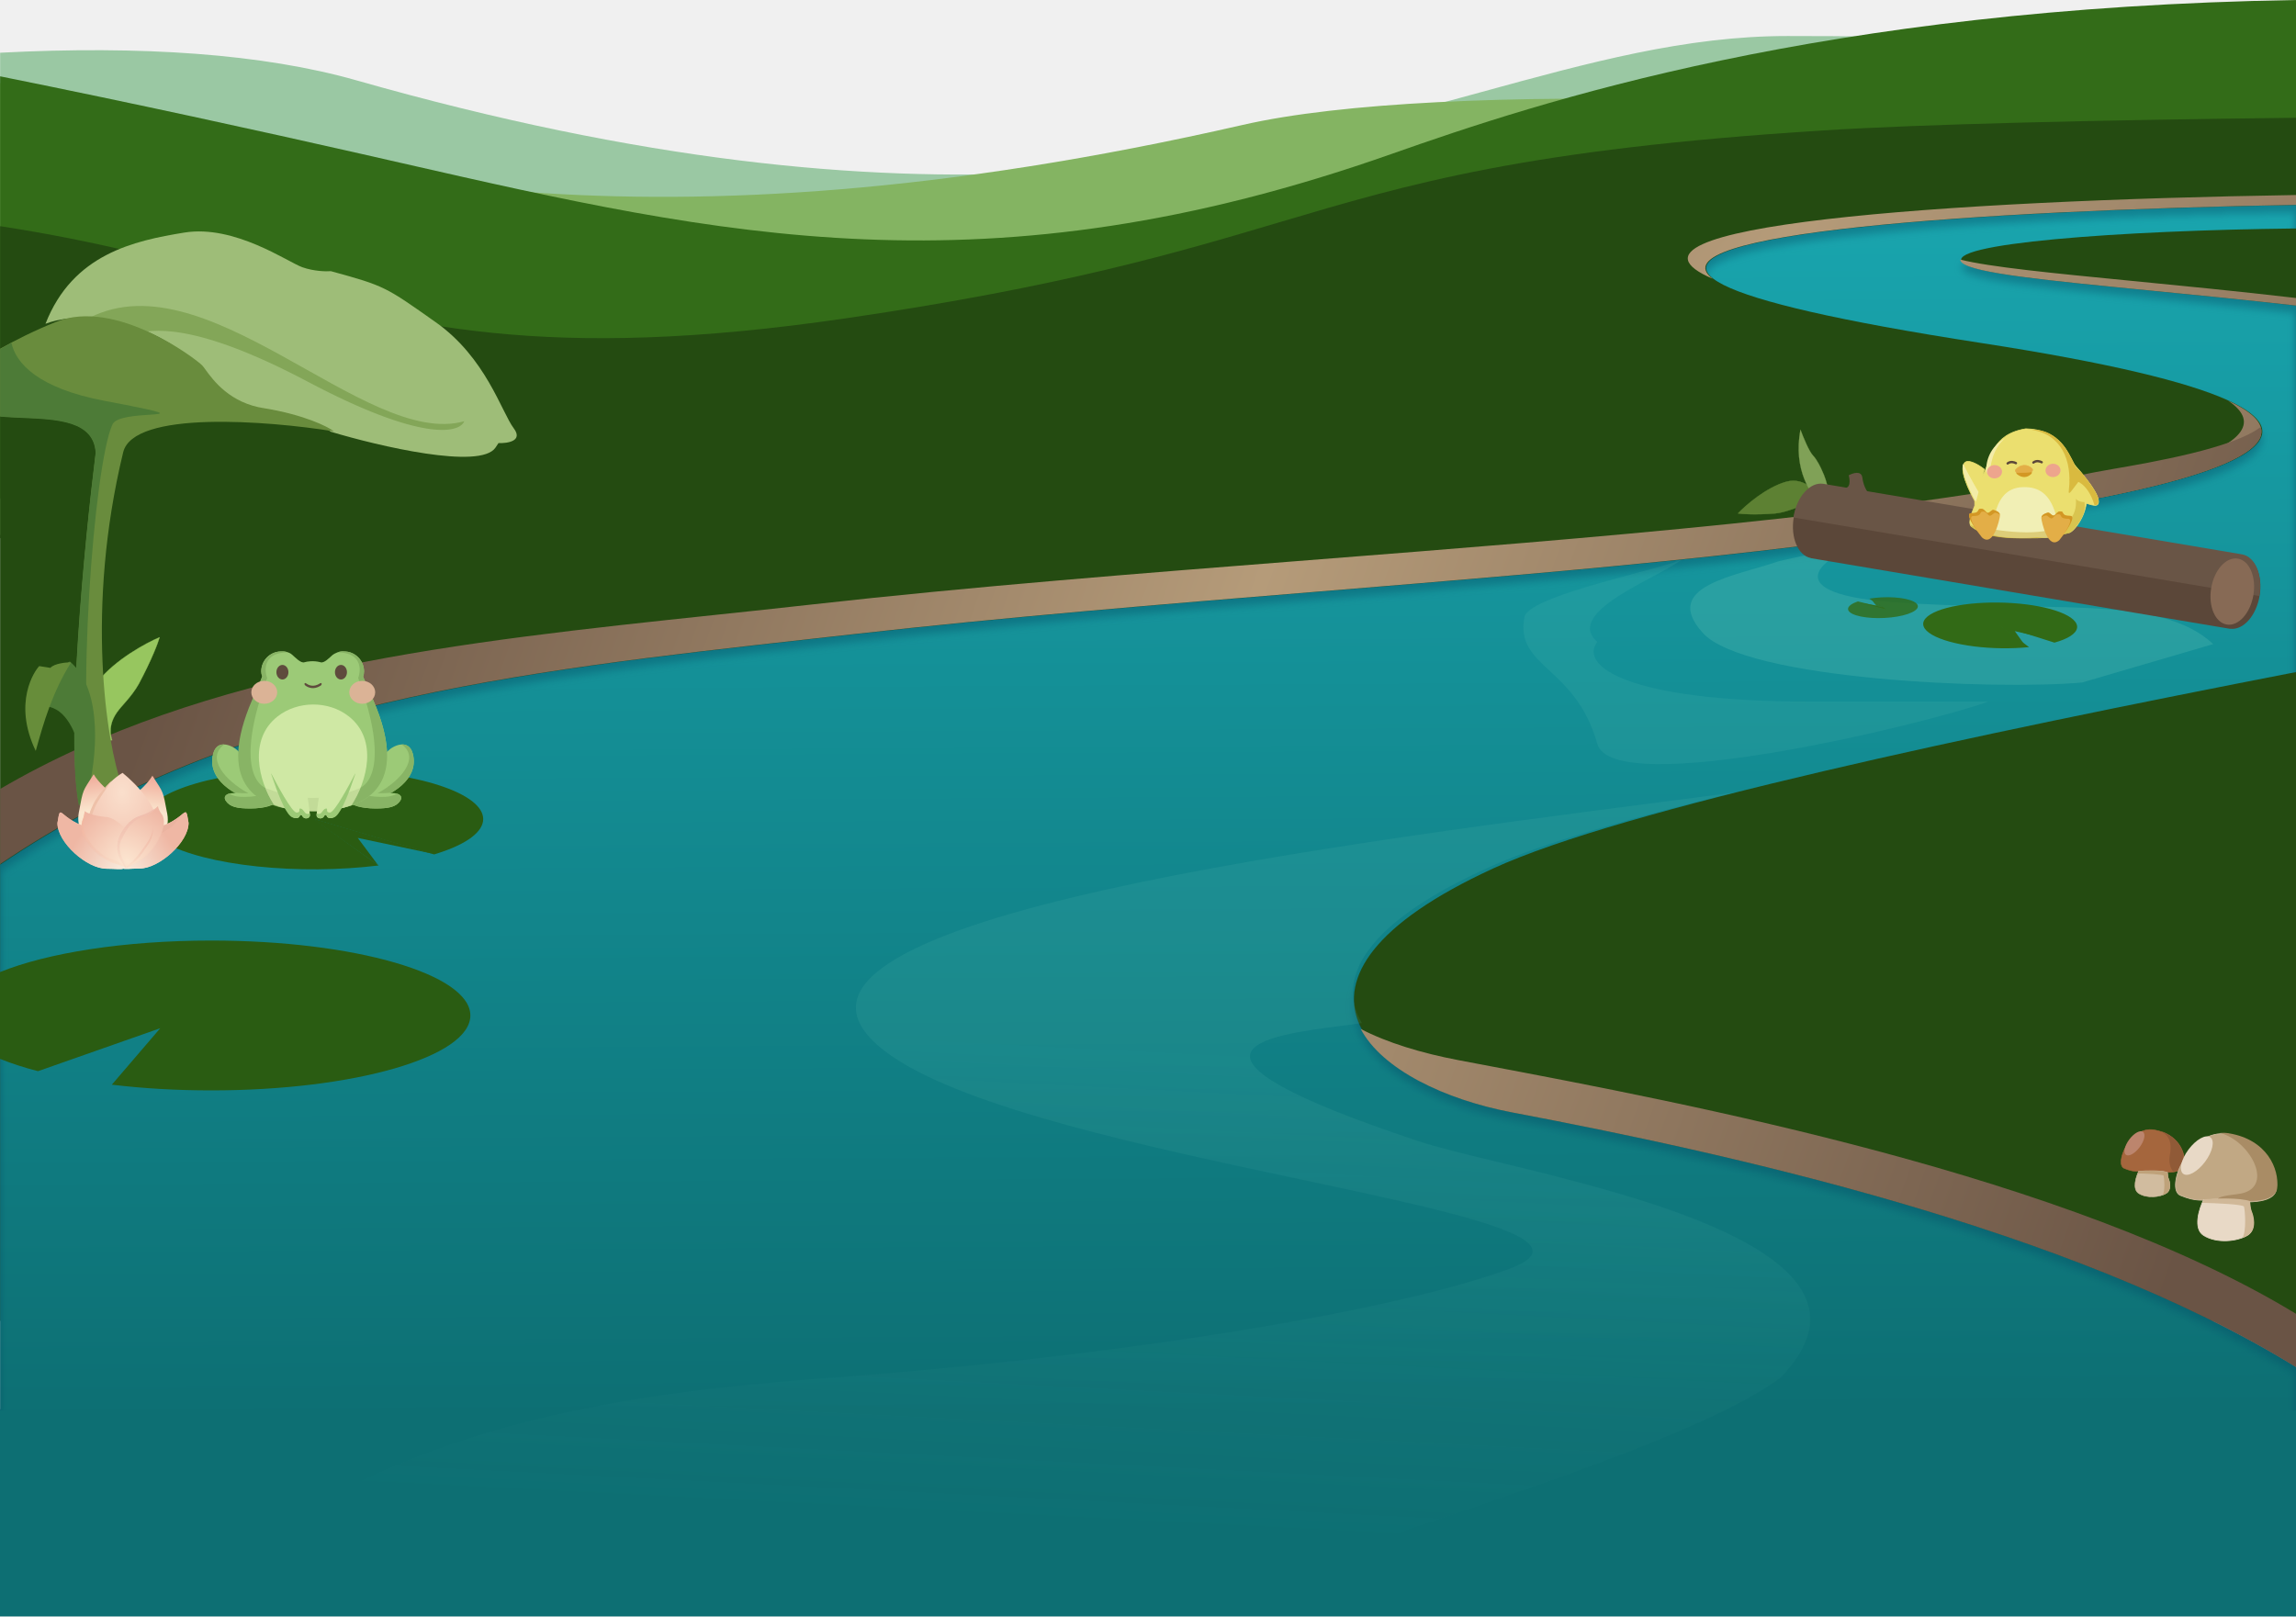
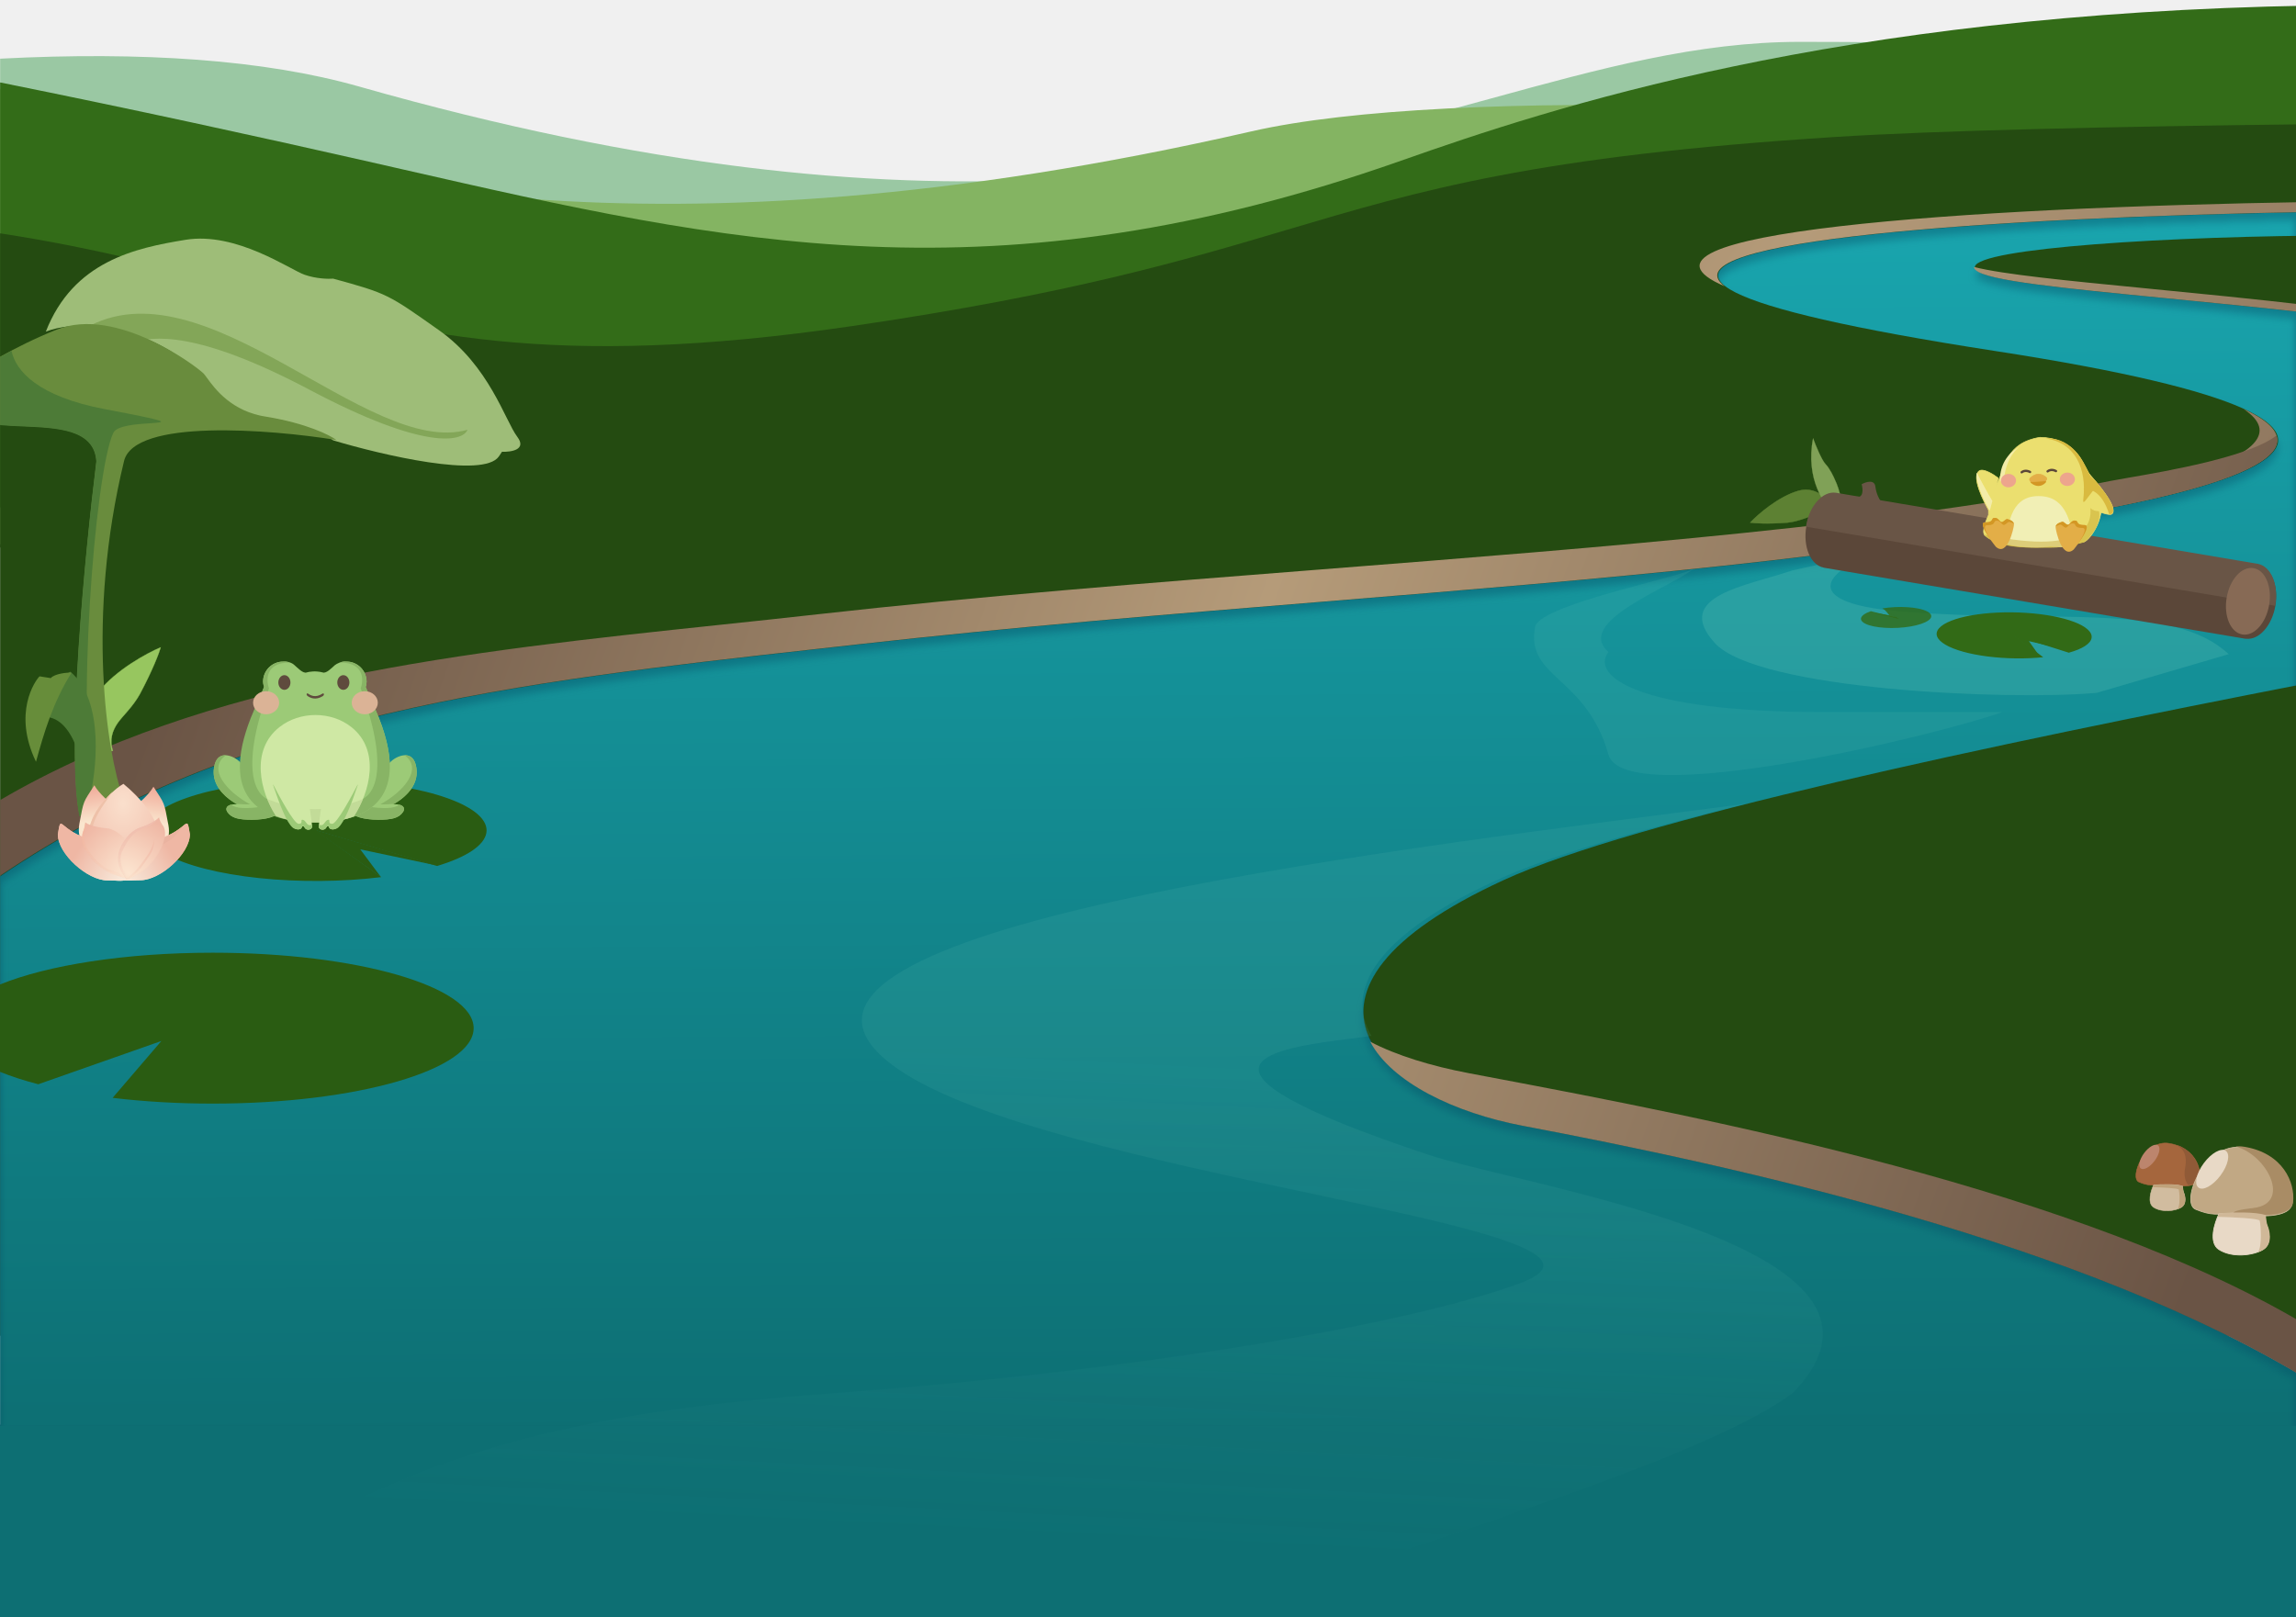
- <svg xmlns="http://www.w3.org/2000/svg" width="1440" height="1014" viewBox="0 0 1440 1014" fill="none">
+ <svg xmlns="http://www.w3.org/2000/svg" width="1440" height="1014" viewBox="0 0 1430 1000" fill="none">
  <g clip-path="url(#clip0_2657_1215)">
    <rect y="884" width="1440" height="2117" fill="url(#paint0_linear_2657_1215)" />
    <rect x="0.082" y="254.594" width="1440" height="574" fill="#244B11" />
    <path fill-rule="evenodd" clip-rule="evenodd" d="M1440.08 54.559C1348.64 29.223 1277.41 22.594 1121.08 22.594C1057.31 22.594 996.955 39.14 928.92 57.794C775.433 99.876 582.838 152.681 223.582 50.408C164.859 33.691 88.444 28.486 0.082 33.076V306.594H1440.08V54.559Z" fill="#9AC8A3" />
    <path fill-rule="evenodd" clip-rule="evenodd" d="M1440.08 96.118C1206.7 59.338 902.139 50.279 779.582 78.321C401.758 164.77 198.65 107.321 63.138 68.991C40.383 62.554 19.533 56.657 0.082 52.07V335.592H1440.08V96.118Z" fill="#84B462" />
    <path fill-rule="evenodd" clip-rule="evenodd" d="M1440.08 0C1142.8 4.87 965.249 63.981 872.582 96.633C618.959 185.998 452.553 148.046 251.893 102.281L251.878 102.278C243.673 100.406 235.41 98.522 227.082 96.633C162.235 81.921 83.945 64.765 0.082 47.88V312.593H1440.08V0Z" fill="#336C18" />
    <path fill-rule="evenodd" clip-rule="evenodd" d="M1440.08 73.879C1312.7 75.313 1204.49 77.95 1143.58 81.802C956.631 93.626 884.568 115.026 801.787 139.609C737.559 158.682 666.879 179.672 531.082 199.591C341.068 227.464 254.999 204.004 155.037 176.757C109.852 164.441 61.828 151.351 0.082 141.878V337.593H1440.08V73.879Z" fill="#244B11" />
    <g filter="url(#filter0_i_2657_1215)">
      <path fill-rule="evenodd" clip-rule="evenodd" d="M1439.99 128.605C1158.09 133.621 880.464 159.251 1242.58 215.166C1568.17 265.44 1352.75 305.841 1302.37 315.291L1302.36 315.291L1302.35 315.294C1299.28 315.87 1296.82 316.331 1295.14 316.672C1159.92 344.071 996.322 357.398 826.33 371.247C730.141 379.083 631.905 387.086 535.604 397.899C526.49 398.922 517.4 399.933 508.338 400.941L508.324 400.942L508.31 400.944L508.296 400.945C323.653 421.474 150.055 440.774 0.086 542.477V884.672H1440.09V857.421C1297.97 769.884 1080.01 722.75 949.092 697.931C858.594 680.775 784.597 614.544 936.592 544.723C1017.87 507.385 1238.87 460.719 1439.99 421.588V191.687C1407.48 188.026 1376.46 184.997 1348.71 182.289C1284.97 176.066 1238.51 171.531 1231.08 164.894C1217.64 152.884 1329.58 144.49 1439.99 143.314V128.605Z" fill="url(#paint1_linear_2657_1215)" />
    </g>
    <path fill-rule="evenodd" clip-rule="evenodd" d="M1440.08 122.332C1219.94 125.806 997.059 141.772 1074.1 174.834C1036.59 146.341 1237.36 132.1 1440.08 128.516V122.332ZM1440.08 186.942C1403.35 182.673 1368.2 179.242 1337.15 176.211C1287.04 171.319 1247.61 167.47 1229.43 162.822C1229.41 163.475 1229.77 164.14 1230.53 164.816C1237.96 171.453 1284.41 175.989 1348.15 182.211C1376.09 184.938 1407.34 187.989 1440.08 191.682V186.942ZM1189.15 334.594H1177.66C1197.5 329.235 1228.16 321.824 1283.58 310.594C1285.26 310.253 1287.72 309.791 1290.8 309.214L1290.8 309.213C1325.99 302.615 1441.65 280.924 1397.37 251.317C1468.37 283.977 1339.33 308.176 1301.81 315.213L1301.81 315.214C1298.73 315.791 1296.27 316.253 1294.58 316.594C1261.07 323.385 1225.82 329.311 1189.15 334.594Z" fill="url(#paint2_linear_2657_1215)" />
    <path fill-rule="evenodd" clip-rule="evenodd" d="M927.636 667.477C1059.46 692.4 1297.49 737.402 1440.08 824.185V857.679C1297.98 769.926 1079.63 722.703 948.537 697.851C905.764 689.743 866.677 670.671 853.395 645.439C869.782 654.006 891.422 660.616 915.037 665.093C919.107 665.864 923.297 666.657 927.601 667.47L927.636 667.477ZM1417.88 267.781C1400.96 281.128 1349.63 289.981 1325.14 294.203L1325.14 294.203L1325.14 294.204L1325.13 294.205C1320.53 294.998 1316.88 295.628 1314.58 296.093C1181.07 323.145 1002.02 337.185 821.127 351.369C715.146 359.679 608.534 368.038 510.082 379.093C489.655 381.387 469.114 383.558 448.532 385.733L448.532 385.733C289.846 402.504 128.806 419.524 0.082 494.912V542.025C149.926 440.648 323.324 421.369 507.741 400.866C516.818 399.857 525.921 398.845 535.049 397.82C631.35 387.006 729.586 379.004 825.774 371.168L825.775 371.167C995.767 357.319 1159.36 343.991 1294.58 316.593C1296.27 316.251 1298.73 315.789 1301.81 315.212C1332.7 309.418 1425.64 291.988 1417.88 267.781Z" fill="url(#paint3_linear_2657_1215)" />
    <path d="M61.21 427.72C50.244 441.655 58.56 458.371 64.089 464.987L70.332 464.281C67.974 457.265 70.138 451.446 73.303 446.898C76.468 442.349 82.43 437.199 87.057 428.986C95.206 413.71 99.156 403.138 100.112 399.761C91.714 403.275 72.177 413.786 61.21 427.72Z" fill="#97C65F" stroke="#97C65F" stroke-width="0.159" />
    <path d="M310.698 280.867C301.113 294.755 237.916 279.97 207.515 270.842C203.113 267.5 188.687 259.986 166.192 256.66C133.672 252.504 131.227 234.899 125.848 229.764C84.966 193.772 43.937 197 28.533 203.112C45.648 159.345 84.037 151.031 115.579 145.897C147.12 140.762 180.618 164.48 189.665 167.658C196.903 170.201 204.581 170.348 207.515 170.103C241.502 179.395 241.746 179.884 273.288 202.134C304.83 224.385 314.61 258.616 322.19 268.641C328.254 276.661 318.36 278.177 312.654 277.933L310.698 280.867Z" fill="#9EBD78" />
    <path d="M52.782 201.159C127.357 157.879 228.829 281.846 291.18 264.241C288.17 271.845 264.301 277.172 193.201 239.531C122.102 201.89 94.822 205.946 82.465 210.065L52.782 201.159Z" fill="#83A658" />
    <path fill-rule="evenodd" clip-rule="evenodd" d="M0.082 218.756V261.076C4.612 261.498 9.462 261.704 14.371 261.912C36.11 262.833 58.981 263.803 60.12 283.802C53.11 340.039 41.194 462.979 49.606 504.84L76.489 492.77C66.627 465.874 53.567 381.411 77.235 283.802C83.495 257.199 168.03 263.915 209.516 270.598C205.359 267.501 190.884 260.28 166.237 256.172C144.281 253.065 133.73 238.552 128.936 231.958C128.072 230.769 127.394 229.837 126.871 229.276C123.448 225.609 72.834 186.731 35.179 201.891C21.61 207.354 9.714 213.32 0.082 218.756Z" fill="#698C3D" />
    <path fill-rule="evenodd" clip-rule="evenodd" d="M0.082 218.927V261.348C4.568 261.76 9.365 261.963 14.218 262.169C35.958 263.091 58.829 264.06 59.967 284.059C52.958 340.297 41.042 463.237 49.453 505.097L58.939 498.802C47.146 447.804 58.865 290.934 70.582 266.145C72.756 261.546 85.437 260.71 93.526 260.177C104.332 259.466 106.941 259.294 65.356 251.411C23.818 243.538 9.856 227.765 7.171 215.062C4.691 216.37 2.326 217.663 0.082 218.927Z" fill="#4D7B37" />
    <path d="M55.272 496.24C60.158 477.643 65.414 433.464 44.025 415.138C42.353 413.185 26.416 436.645 24.606 443.812C24.544 443.857 24.536 443.887 24.585 443.895C24.592 443.867 24.599 443.84 24.606 443.812C25.678 443.04 43.002 437.996 51.001 473.737C51.48 480.636 51.383 499.83 49.928 508.037L55.272 496.24Z" fill="#4D7B37" />
    <path d="M31.638 418.945C33.846 416.196 42.242 415.23 44.504 415.648C32.97 434.078 27.42 452.932 22.415 471.049C7.836 440.715 21.79 420.66 24.617 417.836L31.638 418.945Z" fill="#678D3A" />
    <path d="M1175.86 338.594L1115.87 351.974C1088.19 361.525 1041.42 367.617 1067.96 397.027C1094.5 426.437 1251.44 433.022 1305.87 428.121L1388.08 404.036C1353.46 371.53 1279.92 384.946 1185.58 377.594C1110.11 371.712 1144.41 346.978 1175.86 338.594Z" fill="#78D2C1" fill-opacity="0.2" />
    <path d="M1001.78 402.701C990.374 417.42 1019.78 440.103 1135.02 440.103H1247.08C1207.35 454.36 1011.62 501.797 1001.78 466.594C988.082 417.594 950.082 419.094 956.083 387.094C958.384 374.819 1026.68 360.267 1049.33 353.014L1054.58 351.094C1039.03 362.943 980.582 384.094 1001.78 402.701Z" fill="#78D2C1" fill-opacity="0.1" />
    <path d="M1172.35 375.523C1177.35 374.7 1182.96 374.428 1188.09 374.76C1193.22 375.092 1197.52 376.003 1200.13 377.318C1202.75 378.633 1203.5 380.257 1202.25 381.874C1200.99 383.492 1197.82 384.988 1193.34 386.072C1188.87 387.156 1183.41 387.75 1178.03 387.739C1172.64 387.729 1167.72 387.114 1164.22 386.014C1160.71 384.915 1158.87 383.409 1159.06 381.789C1159.25 380.169 1161.44 378.551 1165.22 377.249L1180.94 381.181L1172.35 375.523Z" fill="#326A16" fill-opacity="0.8" />
    <path d="M1176.69 379.811L1166.74 378.132L1182.73 382.116L1173.9 376.367L1176.69 379.811Z" fill="#326A16" fill-opacity="0.8" />
    <path d="M1272.58 405.933C1261.48 407.057 1249.11 406.885 1237.86 405.451C1226.62 404.016 1217.3 401.422 1211.73 398.171C1206.16 394.92 1204.72 391.245 1207.7 387.86C1210.68 384.474 1217.87 381.62 1227.86 379.85C1237.85 378.081 1249.94 377.524 1261.78 378.286C1273.61 379.048 1284.35 381.076 1291.91 383.976C1299.47 386.875 1303.3 390.44 1302.67 393.977C1302.04 397.513 1296.99 400.771 1288.5 403.115L1254.46 392.31L1272.58 405.933Z" fill="#326A16" />
    <path d="M1263.64 395.904L1285.29 400.963L1250.66 390.006L1269.3 403.861L1263.64 395.904Z" fill="#326A16" />
    <path d="M1369.98 730.431C1369.28 736.542 1356.43 735.815 1350.09 734.688C1339.63 734.688 1338.59 735.444 1332.27 732.898C1325.94 730.351 1335.65 706.281 1350.85 708.747C1366.04 711.214 1370.86 722.792 1369.98 730.431Z" fill="#A5663D" stroke="#A5663D" stroke-width="0.324" />
    <path d="M1360.08 739.463C1359.63 738.508 1359.44 736.387 1359.4 735.445C1355.52 734.013 1345.74 734.344 1341.34 734.689C1339.6 738.217 1337.17 745.941 1341.34 748.614C1346.55 751.956 1354.79 750.962 1358.57 748.614C1362.35 746.267 1360.64 740.657 1360.08 739.463Z" fill="#D1BC9F" stroke="#D1BC9F" stroke-width="0.324" />
    <ellipse cx="4.058" cy="8.961" rx="4.058" ry="8.961" transform="matrix(-0.801468 -0.598037 -0.598037 0.801468 1347.3 712.449)" fill="#BC856D" />
    <path fill-rule="evenodd" clip-rule="evenodd" d="M1340.77 736.067C1346.06 736.19 1356.7 736.657 1356.99 737.542C1357.36 738.644 1358.1 747.431 1356.28 749.684C1357.15 749.376 1357.92 749.015 1358.57 748.614C1362.35 746.267 1360.64 740.657 1360.08 739.463C1359.63 738.508 1359.44 736.387 1359.4 735.445C1355.52 734.013 1345.74 734.344 1341.34 734.689C1341.15 735.076 1340.95 735.514 1340.75 735.991C1340.76 736.016 1340.77 736.042 1340.77 736.067Z" fill="#BFA27A" />
    <path fill-rule="evenodd" clip-rule="evenodd" d="M1362.9 734.759C1366.5 734.206 1369.35 732.841 1369.67 730.055C1370.42 723.474 1366.95 713.971 1356.26 709.887C1356.51 710.258 1357 710.742 1357.79 711.352C1361.57 714.279 1361.86 719.44 1360.91 724.257C1360.17 727.967 1360.66 732.273 1362.9 734.759Z" fill="#905A37" />
    <path d="M1427.62 745.958C1426.5 755.689 1406.03 754.531 1395.94 752.736C1379.28 752.736 1377.63 753.94 1367.56 749.885C1357.48 745.831 1372.94 707.503 1397.14 711.43C1421.34 715.358 1429.01 733.794 1427.62 745.958Z" fill="#C1A884" stroke="#D1BC9F" stroke-width="0.48" />
    <path d="M1411.84 760.339C1411.13 758.819 1410.83 755.44 1410.77 753.941C1404.58 751.66 1389.02 752.188 1382 752.737C1379.24 758.354 1375.37 770.653 1382 774.91C1390.3 780.232 1403.42 778.648 1409.44 774.91C1415.45 771.172 1412.73 762.24 1411.84 760.339Z" fill="#E8D9C6" stroke="#E8D9C6" stroke-width="0.48" />
    <ellipse cx="6.462" cy="14.268" rx="6.462" ry="14.268" transform="matrix(-0.801468 -0.598037 -0.598037 0.801468 1391.51 717.324)" fill="#E8D9C6" />
    <path fill-rule="evenodd" clip-rule="evenodd" d="M1392.31 710.682C1411.91 715.756 1427.52 746.264 1403.43 749.03C1394.02 750.11 1390.69 751.221 1391.14 752.222C1392.74 752.199 1394.51 752.182 1396.5 752.182C1406.59 753.977 1427.06 755.134 1428.18 745.403C1429.57 733.239 1421.91 714.804 1397.7 710.876C1395.85 710.575 1394.05 710.522 1392.31 710.682Z" fill="#A98C65" />
    <path fill-rule="evenodd" clip-rule="evenodd" d="M1381.29 754.522C1389.79 754.722 1406.91 755.48 1407.38 756.915C1407.97 758.704 1409.15 772.963 1406.23 776.618C1407.62 776.12 1408.87 775.535 1409.9 774.885C1415.99 771.076 1413.23 761.973 1412.34 760.036C1411.62 758.487 1411.31 755.043 1411.25 753.516C1405 751.191 1389.27 751.729 1382.19 752.289C1381.88 752.914 1381.56 753.621 1381.25 754.389C1381.26 754.433 1381.27 754.478 1381.29 754.522Z" fill="#D0B898" />
    <path d="M1120.19 302.246C1132.69 298.692 1141.33 310.523 1144.08 316.883L1141.76 321.327C1137.8 317.21 1133.3 316.883 1129.34 317.733C1125.38 318.582 1120.19 321.327 1113.36 322.045C1100.8 323.039 1092.61 322.459 1090.08 322.045C1094.91 316.927 1107.68 305.801 1120.19 302.246Z" fill="#5D8133" stroke="#678D3A" stroke-width="0.187" />
    <path d="M1129.23 269.594C1124.36 294.693 1136.13 311.385 1142.63 316.594L1147.08 309.376C1146.08 303.109 1143.97 297.728 1143.02 295.842C1142.1 293.545 1139.58 288.345 1137.08 285.753C1134.58 283.161 1130.81 273.9 1129.23 269.594Z" fill="#80A157" stroke="#80A157" stroke-width="0.113" />
    <path fill-rule="evenodd" clip-rule="evenodd" d="M96.016 1014H742.904C743.131 1013.85 743.358 1013.71 743.587 1013.56C766.269 999.088 825.018 979.2 890.302 957.1C977.561 927.56 1076.49 894.069 1116.58 864.272C1189.32 789.506 1032.65 751.53 939.277 728.899C918.505 723.864 900.867 719.589 889.584 715.837C719.047 659.125 795.388 649.371 841.397 643.493C846.059 642.897 850.409 642.342 854.16 641.781C838.02 614.379 854.554 579.208 936.038 543.039C968.05 528.831 1021.73 513.224 1087.33 497.215C1074.68 498.871 1061.36 500.592 1047.51 502.383C817.591 532.091 441.321 580.712 559.085 662.321C606.756 695.357 720.395 719.543 814.754 739.625C916.352 761.248 995.598 778.114 946.084 796.148C866.906 824.986 687.306 852.197 521.087 864.272C352.828 876.495 227.337 903.069 96.016 1014Z" fill="url(#paint4_linear_2657_1215)" fill-opacity="0.1" />
    <path d="M237.45 542.912C213.139 545.906 185.97 546.116 161.218 543.501C136.467 540.886 115.9 535.633 103.511 528.762C91.122 521.891 87.796 513.892 94.177 506.319C100.559 498.746 116.194 492.139 138.046 487.781C159.897 483.424 186.406 481.626 212.425 482.738C238.443 483.849 262.114 487.791 278.841 493.797C295.567 499.803 304.156 507.445 302.939 515.238C301.723 523.032 290.787 530.421 272.256 535.971L197.03 513.869L237.45 542.912Z" fill="#2A5C12" />
    <path d="M224.392 525.628L272.158 535.705L195.639 513.298L237.21 542.826L224.392 525.628Z" fill="#2A5C12" />
    <path d="M83.503 513.831C85.302 525.564 83.871 532.247 81.698 543.313C72.059 540.77 45.775 529.236 49.425 509.688C52.252 494.551 51.646 496.811 58.751 485.71C64.916 496.305 82.13 504.882 83.503 513.831Z" fill="url(#paint5_linear_2657_1215)" />
    <path d="M70.829 514.722C69.03 526.455 70.461 533.137 72.634 544.204C82.273 541.661 108.557 530.126 104.907 510.579C102.08 495.442 102.686 497.702 95.582 486.6C89.416 497.195 72.202 505.773 70.829 514.722Z" fill="url(#paint6_linear_2657_1215)" />
    <path d="M118.264 516.197C118.264 528.459 99.762 544.838 87.5 544.838C75.237 544.838 74.969 547.553 74.969 535.291C74.969 523.029 83.799 519.971 96.061 519.971C118.264 514.114 115.919 501.987 118.264 516.197Z" fill="url(#paint7_linear_2657_1215)" />
    <path d="M118.264 516.197C118.264 528.459 99.762 544.838 87.5 544.838C75.237 544.838 74.969 547.553 74.969 535.291C74.969 523.029 83.799 519.971 96.061 519.971C118.264 514.114 115.919 501.987 118.264 516.197Z" fill="url(#paint8_linear_2657_1215)" />
    <path d="M54.665 518.553C54.665 530.815 67.321 524.547 76.868 544.308C87.081 519.219 99.07 530.815 99.07 518.553C99.07 506.29 86.193 492.354 76.868 484.805C66.877 490.577 54.665 506.29 54.665 518.553Z" fill="url(#paint9_radial_2657_1215)" />
    <path d="M54.429 516.552C53.097 530.984 68.662 529.809 73.547 538.533C67.798 524.989 56.673 531.256 56.673 518.994C56.673 506.732 64.198 498.79 70.193 489.465C61.312 498.568 57.315 503.897 54.429 516.552Z" fill="#EEC1A9" />
    <path d="M36.017 516.31C36.017 528.572 54.52 544.951 66.782 544.951C79.044 544.951 79.312 547.666 79.312 535.404C79.312 523.142 70.482 520.085 58.22 520.085C36.017 514.227 38.362 502.1 36.017 516.31Z" fill="url(#paint10_linear_2657_1215)" />
    <path d="M36.017 516.31C36.017 528.572 54.52 544.951 66.782 544.951C79.044 544.951 79.312 547.666 79.312 535.404C79.312 523.142 70.482 520.085 58.22 520.085C36.017 514.227 38.362 502.1 36.017 516.31Z" fill="url(#paint11_linear_2657_1215)" />
    <path d="M51.56 515.261C48.86 525.509 63.435 539.544 71.973 541.793C80.511 544.042 80.1 546.36 82.8 536.112C85.499 525.864 76.361 514.905 67.823 512.656C46.136 510.753 56.321 503.815 51.56 515.261Z" fill="url(#paint12_radial_2657_1215)" />
    <path d="M105.513 516.773C109.837 514.557 115.727 509.668 115.727 509.668C115.727 509.668 113.659 512.196 112.174 513.664C109.227 516.579 109.075 517.983 105.513 520.103C102.547 521.869 100.248 523.404 97.076 524.766C93.999 526.087 91.885 526.26 89.084 528.096C85.276 530.591 83.407 532.048 81.313 536.089C80.164 538.306 78.426 544.304 78.426 544.304C78.426 544.304 77.138 536.61 77.982 533.425C79.16 528.982 81.169 526.611 84.865 523.878C88.878 520.91 92.378 521.788 97.076 520.103C100.411 518.907 102.361 518.389 105.513 516.773Z" fill="#EAB29F" fill-opacity="0.84" />
    <path d="M101.769 511.255C106.35 520.02 94.681 536.5 86.721 540.661C78.761 544.822 79.6 546.853 75.019 538.088C70.438 529.323 77.347 517.004 85.308 512.844C106.245 505.779 94.938 501.893 101.769 511.255Z" fill="url(#paint13_radial_2657_1215)" />
    <path d="M98.915 506.147C98.941 506.272 98.976 506.43 99.028 506.623C99.264 507.495 99.85 509.029 101.564 511.381C102.668 513.504 102.801 516.11 102.235 518.914C101.667 521.724 100.402 524.711 98.741 527.564C95.415 533.276 90.536 538.396 86.61 540.448C85.166 541.203 84.007 541.89 83.058 542.452C82.696 542.667 82.364 542.864 82.059 543.039C81.504 543.357 81.043 543.602 80.639 543.764C80.236 543.925 79.906 543.997 79.615 543.982C79.052 543.954 78.537 543.598 77.857 542.635C77.178 541.674 76.38 540.174 75.232 537.977C72.987 533.683 73.547 528.495 75.679 523.839C77.807 519.191 81.483 515.12 85.403 513.065C95.477 509.664 98.124 506.988 98.915 506.147Z" stroke="#C88181" stroke-opacity="0.02" stroke-width="0.48" />
    <path d="M91.525 510.562L98.852 506.344C98.852 506.344 94.774 510.272 91.525 511.672C90.266 512.215 89.444 512.218 88.194 512.782C85.981 513.783 84.877 514.692 83.088 516.335C80.34 518.857 79.284 520.811 77.537 524.106C76.519 526.027 75.738 527.079 75.317 529.212C74.76 532.031 75.198 533.776 75.983 536.539C76.524 538.445 77.268 539.354 77.981 541.202C78.544 542.66 79.313 544.976 79.313 544.976C79.313 544.976 76.019 540.936 74.873 537.871C73.824 535.068 73.359 533.311 73.541 530.323C73.676 528.097 74.054 526.845 74.873 524.772C75.758 522.531 76.531 521.367 77.981 519.443C80.122 516.601 81.59 515.055 84.642 513.227C87.114 511.745 91.525 510.562 91.525 510.562Z" fill="url(#paint14_linear_2657_1215)" />
    <path d="M52.669 511.446C52.82 510.417 53.113 509.004 53.113 509.004C53.113 509.004 53.258 510.708 53.113 512.112C52.958 513.619 52.512 514.622 52.225 516.109C51.861 517.989 52.224 519.13 52.669 520.993C53.444 524.238 54.727 525.827 56.665 528.542C59.266 532.185 61.269 533.891 64.88 536.535C68.823 539.422 72.77 538.625 75.982 542.308C76.757 543.197 77.758 544.75 77.758 544.75C77.758 544.75 76.156 543.633 75.094 542.974C71.039 540.457 67.915 540.585 63.992 537.867C59.96 535.074 57.831 533.068 55.111 528.986C53.241 526.178 51.913 524.54 51.337 521.215C50.981 519.165 50.894 517.92 51.337 515.887C51.717 514.14 52.409 513.215 52.669 511.446Z" fill="url(#paint15_linear_2657_1215)" />
    <path d="M84.611 540.556C81.794 543.166 76.481 546.086 76.481 546.086C76.481 546.086 81.147 542.332 83.782 539.561C86.362 536.848 87.667 535.176 89.816 532.11C92.078 528.882 93.601 527.133 94.987 523.444C95.561 521.919 96.164 519.441 96.164 519.441C96.164 519.441 95.97 522.278 95.528 524.034C94.517 528.053 92.787 529.929 90.459 533.358C88.425 536.355 87.268 538.095 84.611 540.556Z" fill="url(#paint16_linear_2657_1215)" />
    <path d="M258.929 472.88C256.387 463.059 246.487 467.689 243.187 471.187C229.56 483.206 225.051 499.391 234.046 501.318C237.6 502.08 263.838 491.839 258.929 472.88Z" fill="#9CCA77" />
    <path d="M219.401 502.42C219.401 505.038 226.677 507.16 235.652 507.16C243.707 507.16 248.417 506.274 251.072 502.236C251.686 501.303 251.886 500.046 251.18 499.179C249.092 496.614 243.378 497.681 235.652 497.681C226.677 497.681 219.401 499.803 219.401 502.42Z" fill="#9CCA77" />
    <path fill-rule="evenodd" clip-rule="evenodd" d="M251.974 466.988C263.646 475.487 251.402 489.644 236.84 497.594C238.228 497.63 242.026 497.592 245.382 497.313C253.343 492.752 261.921 484.435 258.929 472.88C257.742 468.293 254.949 466.858 251.974 466.988Z" fill="#88B465" />
    <path fill-rule="evenodd" clip-rule="evenodd" d="M226.403 498.521C239.77 500.882 246.209 499.94 248.683 497.789C249.768 498.043 250.613 498.473 251.186 499.177C251.891 500.043 251.691 501.3 251.077 502.234C248.422 506.271 243.713 507.158 235.657 507.158C226.682 507.158 219.406 505.036 219.406 502.418C219.406 500.803 222.175 499.377 226.403 498.521Z" fill="#88B465" />
    <path d="M133.68 472.88C136.223 463.059 146.122 467.689 149.423 471.187C163.05 483.206 167.559 499.391 158.564 501.318C155.009 502.08 128.771 491.839 133.68 472.88Z" fill="#9CCA77" />
    <path d="M173.204 502.42C173.204 505.038 165.929 507.16 156.954 507.16C148.898 507.16 144.189 506.274 141.534 502.236C140.92 501.303 140.72 500.046 141.425 499.179C143.514 496.614 149.228 497.681 156.954 497.681C165.929 497.681 173.204 499.803 173.204 502.42Z" fill="#9CCA77" />
    <path fill-rule="evenodd" clip-rule="evenodd" d="M140.639 466.989C128.967 475.487 141.212 489.644 155.773 497.594C154.384 497.63 150.583 497.592 147.227 497.313C139.266 492.751 130.688 484.435 133.68 472.88C134.868 468.291 137.662 466.857 140.639 466.989Z" fill="#88B465" />
    <path fill-rule="evenodd" clip-rule="evenodd" d="M166.022 498.555C152.782 500.874 146.393 499.93 143.931 497.789C142.845 498.043 141.999 498.474 141.426 499.177C140.72 500.044 140.921 501.301 141.534 502.234C144.189 506.272 148.899 507.158 156.954 507.158C165.929 507.158 172.172 505.036 172.172 502.419C172.172 500.825 169.858 499.415 166.022 498.555Z" fill="#88B465" />
    <path d="M196.802 508.681C221.337 508.681 258.03 500.048 236.034 443.848C234.543 440.039 231.03 431.999 227.729 424.466C228.152 423.45 228.287 422.28 228.322 421.165C228.322 414.247 222.713 408.639 215.795 408.639C212.748 408.3 209.729 409.965 208.601 410.839C206.711 412.447 203.269 416.256 200.983 415.41C196.65 414.259 192.52 414.93 190.996 415.41C188.711 416.256 185.269 412.447 183.379 410.839C182.617 410.021 180.145 408.435 176.354 408.639C169.435 408.639 163.827 414.247 163.827 421.165C163.861 422.253 163.996 422.942 164.504 424.127C161.796 431.745 158.833 440.463 156.379 445.71C134.542 500.725 172.268 508.681 196.802 508.681Z" fill="#9CCA77" />
    <path fill-rule="evenodd" clip-rule="evenodd" d="M221.602 495.309C231.026 495.083 244.827 480.768 224.649 425.313C226.624 419.952 226.732 409.231 211.7 409.231C211.694 409.224 211.689 409.216 211.684 409.208C212.916 408.767 214.353 408.478 215.795 408.639C222.713 408.639 228.322 414.247 228.322 421.165C228.287 422.28 228.152 423.45 227.729 424.466C231.03 431.999 234.543 440.039 236.034 443.848C255.358 493.222 229.385 505.882 206.154 508.229C205.745 504.448 205.971 500.793 206.452 498.017L221.602 495.309Z" fill="#88B465" />
    <path fill-rule="evenodd" clip-rule="evenodd" d="M170.589 495.309C161.166 495.083 147.364 480.768 167.542 425.313C165.567 419.952 165.46 409.231 180.492 409.231C180.497 409.224 180.502 409.217 180.507 409.209C179.274 408.767 177.836 408.478 176.392 408.639C169.474 408.639 163.866 414.247 163.866 421.165C163.901 422.28 164.035 423.45 164.458 424.466C161.157 431.999 157.644 440.039 156.153 443.848C136.828 493.224 162.805 505.884 186.037 508.23C186.446 504.449 186.221 500.794 185.739 498.017L170.589 495.309Z" fill="#88B465" />
    <ellipse cx="177.126" cy="421.672" rx="3.771" ry="4.57" fill="#5F4B3D" />
    <ellipse cx="213.841" cy="421.672" rx="3.771" ry="4.57" fill="#5F4B3D" />
    <path d="M200.927 430.222C196.633 432.852 193.329 431.27 191.772 430.222C190.341 429.268 191.106 428.099 191.771 428.566C193.329 429.615 196.379 431.546 200.927 428.566C201.592 428.099 202.388 429.326 200.927 430.222Z" fill="#5F4B3D" />
    <ellipse cx="227.188" cy="434.284" rx="8.125" ry="7.194" fill="#DBB396" />
    <ellipse cx="165.742" cy="434.284" rx="8.125" ry="7.194" fill="#DBB396" />
    <path fill-rule="evenodd" clip-rule="evenodd" d="M220.491 504.985C212.902 508.016 204.301 508.896 196.875 508.896C189.037 508.896 179.778 507.992 171.74 504.684C162.211 489.833 155.631 463.974 174.058 449.447C186.753 439.439 206.247 439.408 218.89 449.481C237.255 464.112 230.154 490.196 220.491 504.985Z" fill="#CFE8A4" />
    <path fill-rule="evenodd" clip-rule="evenodd" d="M196.881 508.893C204.307 508.893 212.908 508.012 220.497 504.981C222.544 501.848 224.476 498.208 226.076 494.277C200.355 504.885 181.53 500.11 166.434 494.318C167.952 498.108 169.786 501.627 171.746 504.68C179.783 507.989 189.043 508.893 196.881 508.893Z" fill="#B7CF8C" fill-opacity="0.5" />
    <path d="M210.53 511.559C216.455 502.673 219.739 494.632 224.395 483.375L200.931 493.475C200.147 498.785 198.537 509.86 198.542 511.395C198.548 513.583 202.175 514.203 203.265 511.955C203.651 511.223 204.091 511.112 204.441 511.218C204.822 511.333 204.904 511.797 205.07 512.159C205.778 513.704 209.286 513.426 210.53 511.559Z" fill="#CFE8A4" />
    <path fill-rule="evenodd" clip-rule="evenodd" d="M222.741 485.802C218.601 498.152 214.422 508.723 210.766 511.955C209.087 513.44 205.737 513.703 205.062 512.16C205.029 512.084 204.999 512.003 204.969 511.922C204.855 511.617 204.741 511.309 204.44 511.218C204.09 511.112 203.65 511.223 203.263 511.955C202.174 514.203 198.547 513.583 198.54 511.395C198.539 511.183 198.569 510.79 198.624 510.256C200.681 511.108 201.487 510.006 202.303 508.89C202.819 508.184 203.339 507.473 204.182 507.246C205.167 506.98 205.148 507.444 205.124 508.037C205.095 508.77 205.057 509.7 206.89 509.7C209.921 509.7 219.316 491.841 222.871 485.07L222.741 485.802Z" fill="#9CCA77" />
    <path d="M182.388 511.559C176.463 502.673 173.179 494.632 168.523 483.375L191.987 493.475C192.771 498.785 194.381 509.86 194.376 511.395C194.37 513.583 190.743 514.203 189.653 511.955C189.267 511.223 188.827 511.112 188.477 511.218C188.096 511.333 188.014 511.797 187.848 512.159C187.14 513.704 183.632 513.426 182.388 511.559Z" fill="#CFE8A4" />
    <path fill-rule="evenodd" clip-rule="evenodd" d="M170.181 485.826C174.319 498.166 178.494 508.725 182.148 511.955C183.827 513.44 187.177 513.703 187.852 512.16C187.885 512.084 187.915 512.003 187.945 511.922C188.059 511.617 188.173 511.309 188.475 511.218C188.824 511.112 189.264 511.223 189.651 511.955C190.74 514.203 194.367 513.583 194.374 511.395C194.375 511.184 194.345 510.791 194.29 510.258C192.236 511.107 191.431 510.005 190.615 508.89C190.099 508.184 189.579 507.473 188.736 507.246C187.751 506.98 187.77 507.444 187.794 508.037C187.823 508.77 187.861 509.7 186.028 509.7C182.997 509.7 173.602 491.841 170.047 485.07L170.181 485.826Z" fill="#9CCA77" />
    <path fill-rule="evenodd" clip-rule="evenodd" d="M1406.07 348.189L1143.53 303.939L1143.53 303.944C1135.38 302.766 1127.11 311.917 1124.99 324.539C1122.86 337.16 1127.67 348.517 1135.76 350.074L1135.74 350.14L1398.8 394.478L1398.82 394.404C1406.9 395.412 1415.06 386.305 1417.17 373.783C1419.28 361.26 1414.56 349.983 1406.59 348.286L1406.59 348.277L1406.27 348.224C1406.24 348.218 1406.2 348.212 1406.17 348.206C1406.14 348.2 1406.1 348.195 1406.07 348.189Z" fill="#5B4739" />
    <path fill-rule="evenodd" clip-rule="evenodd" d="M1416.96 373.859L1124.79 324.614C1124.82 324.431 1124.85 324.248 1124.88 324.064C1127.01 311.443 1135.28 302.291 1143.42 303.469L1143.43 303.465L1405.96 347.715C1406 347.72 1406.03 347.726 1406.06 347.732C1406.1 347.737 1406.13 347.743 1406.17 347.749L1406.48 347.803L1406.48 347.812C1414.45 349.509 1419.17 360.786 1417.06 373.308C1417.03 373.493 1417 373.677 1416.96 373.859Z" fill="#695546" />
    <ellipse cx="13.417" cy="20.96" rx="13.417" ry="20.96" transform="matrix(-0.986091 -0.166205 -0.166205 0.986091 1416.76 352.648)" fill="#876A55" />
    <path d="M1168.02 299.603C1168.61 304.215 1170.46 307.537 1171.32 308.622L1156.16 306.067C1160.79 306.848 1160.3 301.122 1159.48 298.162C1162.08 296.721 1167.44 294.99 1168.02 299.603Z" fill="#695546" />
    <path d="M1232.69 289.866C1227.74 293.302 1234.99 308.358 1239.24 315.456L1244.58 294.343C1241.68 292.093 1235.24 288.049 1232.69 289.866Z" fill="#EBDF6F" stroke="#EBDF6F" stroke-width="0.42" stroke-linecap="round" />
    <path d="M1315.49 316.599C1319.39 312.447 1305.7 296.637 1299.76 290.202L1294.66 309.853C1298.04 311.662 1313.5 318.783 1315.49 316.599Z" fill="#EBDF6F" stroke="#EBDF6F" stroke-width="0.42" stroke-linecap="round" />
    <path d="M1270.53 268.957C1249.06 272.504 1249.06 287.585 1244.25 296.812L1238.49 308.202L1238.49 317.308C1237.18 320.447 1233.94 327.564 1236.22 330.075C1246.23 338.657 1267.06 337.401 1277.44 337.401C1286.97 337.401 1290.51 335.846 1298.08 334.087C1302.28 332.116 1311 319.32 1308.17 308.202C1306.49 301.563 1305.02 298.747 1298.08 286.014C1296.19 282.558 1290.2 269.293 1270.53 268.957Z" fill="#EBDF6F" stroke="#EBDF6F" stroke-width="0.42" />
    <path d="M1273.96 297.298C1271.42 299.771 1268.2 299.992 1265.05 297.476C1264.01 296.647 1264.78 295.237 1266.17 295.226L1272.72 295.171C1274.03 295.16 1274.85 296.433 1273.96 297.298Z" fill="#D39724" />
    <path d="M1231.21 291.073C1230.08 296.726 1237.1 311.354 1239.24 314.358L1240.79 308.63C1238.02 304.261 1231.17 291.344 1231.21 291.073Z" fill="#F3ECA8" stroke="#FDFCE1" stroke-width="0.074" stroke-linecap="round" />
    <path d="M1274.38 293.88C1271.33 291.174 1267.69 291.154 1264.43 294.354C1263.5 295.272 1264.39 296.62 1265.77 296.539L1273.3 296.099C1274.6 296.023 1275.32 294.707 1274.38 293.88Z" fill="#E3AE47" stroke="#E3AE47" stroke-width="0.42" stroke-linecap="round" />
    <path d="M1264.34 290.53C1263.38 289.97 1261 289.222 1259.14 290.707" stroke="#5B4739" stroke-width="1.46" stroke-linecap="round" />
    <path d="M1280.5 289.964C1279.54 289.404 1277.16 288.655 1275.3 290.14" stroke="#5B4739" stroke-width="1.46" stroke-linecap="round" />
    <ellipse cx="4.709" cy="4.169" rx="4.709" ry="4.169" transform="matrix(-0.999425 0.033909 0.033909 0.999425 1292.16 290.754)" fill="#EDA58D" />
    <path fill-rule="evenodd" clip-rule="evenodd" d="M1292.6 336.334C1292.35 335.201 1292.1 334.051 1291.85 332.892C1288.9 319.294 1285.71 304.58 1267.98 305.616C1252.2 306.538 1249.99 324.319 1250.05 335.696C1259.71 338.013 1270.89 337.747 1277.22 336.992C1280.85 337.493 1286.75 337.089 1292.6 336.334Z" fill="#F1EFB5" />
    <path fill-rule="evenodd" clip-rule="evenodd" d="M1274.09 269.651C1292.66 272.289 1299.75 288.64 1297.53 307.479C1297.15 310.723 1298.35 309.114 1300.9 305.695C1302.43 303.642 1304.46 300.936 1306.92 298.235C1305.11 296.074 1303.61 294.676 1302.78 293.898C1302.46 293.607 1302.25 293.402 1302.14 293.277C1301.81 292.891 1301.34 291.909 1300.7 290.554C1297.68 284.191 1290.74 269.582 1275.46 269.582C1275 269.599 1274.54 269.622 1274.09 269.651Z" fill="#D9BA3F" />
    <path fill-rule="evenodd" clip-rule="evenodd" d="M1236 329.486C1236.12 329.827 1236.28 330.129 1236.5 330.384C1244.83 338.067 1261.22 337.865 1271.49 337.739C1272.69 337.724 1273.81 337.71 1274.82 337.71C1283.68 337.71 1290.37 336.329 1297.41 334.57C1300.48 333.019 1309.01 323.477 1307.32 314.993C1305.34 314.886 1303.41 314.538 1302.19 313.127C1301.96 312.868 1301.97 313.221 1302 313.998C1302.19 319.249 1303.06 343.855 1236 329.486Z" fill="#BE9C20" fill-opacity="0.4" />
    <path d="M1236.33 321.917C1231.96 321.878 1238.98 332.03 1243.04 337.111C1250.28 343.656 1254.17 325.596 1254.34 323.454C1254.51 321.312 1251.97 320.366 1250.38 319.909C1248.78 319.452 1247.43 323.029 1245.7 321.201C1243.97 319.372 1243.43 318.908 1241.78 319.166C1240.12 319.423 1241.8 321.966 1236.33 321.917Z" fill="#E3AE47" />
    <path fill-rule="evenodd" clip-rule="evenodd" d="M1241.68 335.359C1237.63 330.009 1232.42 321.882 1236.33 321.917C1239.91 321.949 1240.43 320.871 1240.82 320.05C1241.03 319.616 1241.21 319.254 1241.78 319.166C1243.43 318.908 1243.97 319.372 1245.7 321.201C1246.69 322.251 1247.56 321.518 1248.42 320.79C1249.06 320.251 1249.7 319.715 1250.38 319.909C1251.8 320.318 1253.98 321.117 1254.31 322.814C1253.5 322.265 1252.48 321.92 1251.69 321.694C1251.01 321.5 1250.38 322.036 1249.74 322.575C1248.88 323.303 1248.01 324.036 1247.02 322.986C1245.28 321.157 1244.75 320.694 1243.1 320.951C1242.52 321.04 1242.35 321.401 1242.14 321.835C1241.75 322.656 1241.23 323.734 1237.65 323.702C1234.15 323.671 1237.94 330.16 1241.68 335.359Z" fill="#D39724" />
    <path d="M1298.3 323.596C1302.67 323.557 1295.65 333.71 1291.59 338.791C1284.36 345.335 1280.46 327.276 1280.29 325.133C1280.12 322.991 1282.66 322.046 1284.26 321.589C1285.85 321.132 1287.2 324.709 1288.93 322.88C1290.67 321.052 1291.2 320.588 1292.85 320.845C1294.51 321.102 1292.83 323.645 1298.3 323.596Z" fill="#E3AE47" />
    <path fill-rule="evenodd" clip-rule="evenodd" d="M1293.03 336.94C1297.07 331.589 1302.19 323.565 1298.3 323.6C1294.72 323.632 1294.2 322.554 1293.81 321.733C1293.6 321.3 1293.43 320.938 1292.85 320.849C1291.2 320.592 1290.67 321.055 1288.93 322.884C1287.94 323.935 1287.07 323.201 1286.21 322.473C1285.57 321.934 1284.94 321.398 1284.26 321.593C1282.83 322.002 1280.65 322.802 1280.33 324.501C1281.13 323.95 1282.15 323.604 1282.94 323.378C1283.62 323.184 1284.26 323.72 1284.9 324.259C1285.76 324.986 1286.63 325.72 1287.62 324.669C1289.35 322.841 1289.89 322.377 1291.54 322.634C1292.11 322.723 1292.29 323.085 1292.5 323.518C1292.89 324.339 1293.41 325.418 1296.99 325.385C1300.46 325.354 1296.74 331.759 1293.03 336.94Z" fill="#D39724" />
    <path fill-rule="evenodd" clip-rule="evenodd" d="M1245.59 295.65L1248.07 299.212C1247.75 293.065 1249.53 281.743 1257.47 274.969C1248.08 280.29 1245.59 288.958 1245.59 295.65Z" fill="#F3ECA8" />
    <ellipse cx="4.709" cy="4.169" rx="4.709" ry="4.169" transform="matrix(-0.999425 0.033909 0.033909 0.999425 1255.49 291.594)" fill="#EDA58D" />
    <path fill-rule="evenodd" clip-rule="evenodd" d="M1304.53 295.395C1310.87 302.838 1318.53 313.173 1315.48 316.412C1315.17 316.76 1314.51 316.872 1313.61 316.807C1309.17 302.399 1301.14 300.476 1297.62 301.349L1304.53 295.395Z" fill="#D9BA3F" />
    <path fill-rule="evenodd" clip-rule="evenodd" d="M0 664.216C6.949 667.041 14.95 669.634 23.839 671.947L100.5 645L70.144 680.415C89.345 682.725 110.408 684 132.5 684C222.246 684 295 662.957 295 637C295 611.043 222.246 590 132.5 590C77.823 590 29.453 597.81 0 609.784V664.216Z" fill="#2A5C12" />
  </g>
  <defs>
    <filter id="filter0_i_2657_1215" x="0.086" y="128.605" width="1440" height="761.066" filterUnits="userSpaceOnUse" color-interpolation-filters="sRGB">
      <feFlood flood-opacity="0" result="BackgroundImageFix" />
      <feBlend mode="normal" in="SourceGraphic" in2="BackgroundImageFix" result="shape" />
      <feColorMatrix in="SourceAlpha" type="matrix" values="0 0 0 0 0 0 0 0 0 0 0 0 0 0 0 0 0 0 127 0" result="hardAlpha" />
      <feOffset dy="5" />
      <feGaussianBlur stdDeviation="2.5" />
      <feComposite in2="hardAlpha" operator="arithmetic" k2="-1" k3="1" />
      <feColorMatrix type="matrix" values="0 0 0 0 0.013 0 0 0 0 0.304 0 0 0 0 0.4 0 0 0 0.4 0" />
      <feBlend mode="normal" in2="shape" result="effect1_innerShadow_2657_1215" />
    </filter>
    <linearGradient id="paint0_linear_2657_1215" x1="720" y1="884" x2="720" y2="3001" gradientUnits="userSpaceOnUse">
      <stop stop-color="#0D6F73" />
      <stop offset="0.344" stop-color="#0D6F73" />
    </linearGradient>
    <linearGradient id="paint1_linear_2657_1215" x1="630.264" y1="127.672" x2="638.137" y2="1492.67" gradientUnits="userSpaceOnUse">
      <stop stop-color="#19A5AE" />
      <stop offset="1" stop-color="#034444" />
    </linearGradient>
    <linearGradient id="paint2_linear_2657_1215" x1="1249.68" y1="1137.15" x2="197.487" y2="429.534" gradientUnits="userSpaceOnUse">
      <stop stop-color="#6A5445" />
      <stop offset="0.521" stop-color="#B59B79" />
      <stop offset="1" stop-color="#6A5445" />
    </linearGradient>
    <linearGradient id="paint3_linear_2657_1215" x1="1351.58" y1="832.594" x2="113.081" y2="388.595" gradientUnits="userSpaceOnUse">
      <stop stop-color="#6A5445" />
      <stop offset="0.521" stop-color="#B59B79" />
      <stop offset="1" stop-color="#6A5445" />
    </linearGradient>
    <linearGradient id="paint4_linear_2657_1215" x1="712.876" y1="659.479" x2="697.631" y2="959.931" gradientUnits="userSpaceOnUse">
      <stop stop-color="#78D2C1" />
      <stop offset="1" stop-color="#78D2C1" stop-opacity="0" />
    </linearGradient>
    <linearGradient id="paint5_linear_2657_1215" x1="58.889" y1="488.135" x2="61.998" y2="507.673" gradientUnits="userSpaceOnUse">
      <stop stop-color="#F1B09E" />
      <stop offset="1" stop-color="#FAE6CE" />
    </linearGradient>
    <linearGradient id="paint6_linear_2657_1215" x1="95.443" y1="489.026" x2="92.334" y2="508.564" gradientUnits="userSpaceOnUse">
      <stop stop-color="#F1B09E" />
      <stop offset="1" stop-color="#FAE6CE" />
    </linearGradient>
    <linearGradient id="paint7_linear_2657_1215" x1="105.04" y1="524.993" x2="76.842" y2="542.755" gradientUnits="userSpaceOnUse">
      <stop stop-color="#EFB7A4" />
      <stop offset="0.943" stop-color="#F7E7D8" />
    </linearGradient>
    <linearGradient id="paint8_linear_2657_1215" x1="105.04" y1="524.993" x2="76.842" y2="542.755" gradientUnits="userSpaceOnUse">
      <stop stop-color="#EFB7A4" />
      <stop offset="0.943" stop-color="#F7E7D8" />
    </linearGradient>
    <radialGradient id="paint9_radial_2657_1215" cx="0" cy="0" r="1" gradientUnits="userSpaceOnUse" gradientTransform="translate(76.6457 497.016) rotate(89.731) scale(47.292 35.2925)">
      <stop stop-color="#FADFCC" />
      <stop offset="1" stop-color="#F1BEAB" />
    </radialGradient>
    <linearGradient id="paint10_linear_2657_1215" x1="49.242" y1="525.107" x2="77.439" y2="542.869" gradientUnits="userSpaceOnUse">
      <stop stop-color="#EFB7A4" />
      <stop offset="0.943" stop-color="#F7E7D8" />
    </linearGradient>
    <linearGradient id="paint11_linear_2657_1215" x1="49.242" y1="525.107" x2="77.439" y2="542.869" gradientUnits="userSpaceOnUse">
      <stop stop-color="#EFB7A4" />
      <stop offset="0.943" stop-color="#F7E7D8" />
    </linearGradient>
    <radialGradient id="paint12_radial_2657_1215" cx="0" cy="0" r="1" gradientUnits="userSpaceOnUse" gradientTransform="translate(78.3705 539.876) rotate(-139.07) scale(36.1864 49.7655)">
      <stop stop-color="#FCE5D0" />
      <stop offset="1" stop-color="#EFB7A4" />
    </radialGradient>
    <radialGradient id="paint13_radial_2657_1215" cx="0" cy="0" r="1" gradientUnits="userSpaceOnUse" gradientTransform="translate(80.0775 540.465) rotate(-51.8626) scale(36.2418 47.175)">
      <stop stop-color="#FCE5D0" />
      <stop offset="1" stop-color="#EFB7A4" />
    </radialGradient>
    <linearGradient id="paint14_linear_2657_1215" x1="86.177" y1="506.344" x2="86.177" y2="544.976" gradientUnits="userSpaceOnUse">
      <stop stop-color="#F0BFAF" />
      <stop offset="1" stop-color="#F0BFAF" stop-opacity="0" />
    </linearGradient>
    <linearGradient id="paint15_linear_2657_1215" x1="64.397" y1="509.004" x2="64.397" y2="544.75" gradientUnits="userSpaceOnUse">
      <stop stop-color="#F4B59C" />
      <stop offset="1" stop-color="#F1C4B2" stop-opacity="0" />
    </linearGradient>
    <linearGradient id="paint16_linear_2657_1215" x1="84.536" y1="521.245" x2="88.109" y2="544.282" gradientUnits="userSpaceOnUse">
      <stop stop-color="#F1BCA9" />
      <stop offset="1" stop-color="#F1BCA9" stop-opacity="0" />
    </linearGradient>
    <clipPath id="clip0_2657_1215">
      <rect width="1440" height="1014" fill="white" />
    </clipPath>
  </defs>
</svg>
